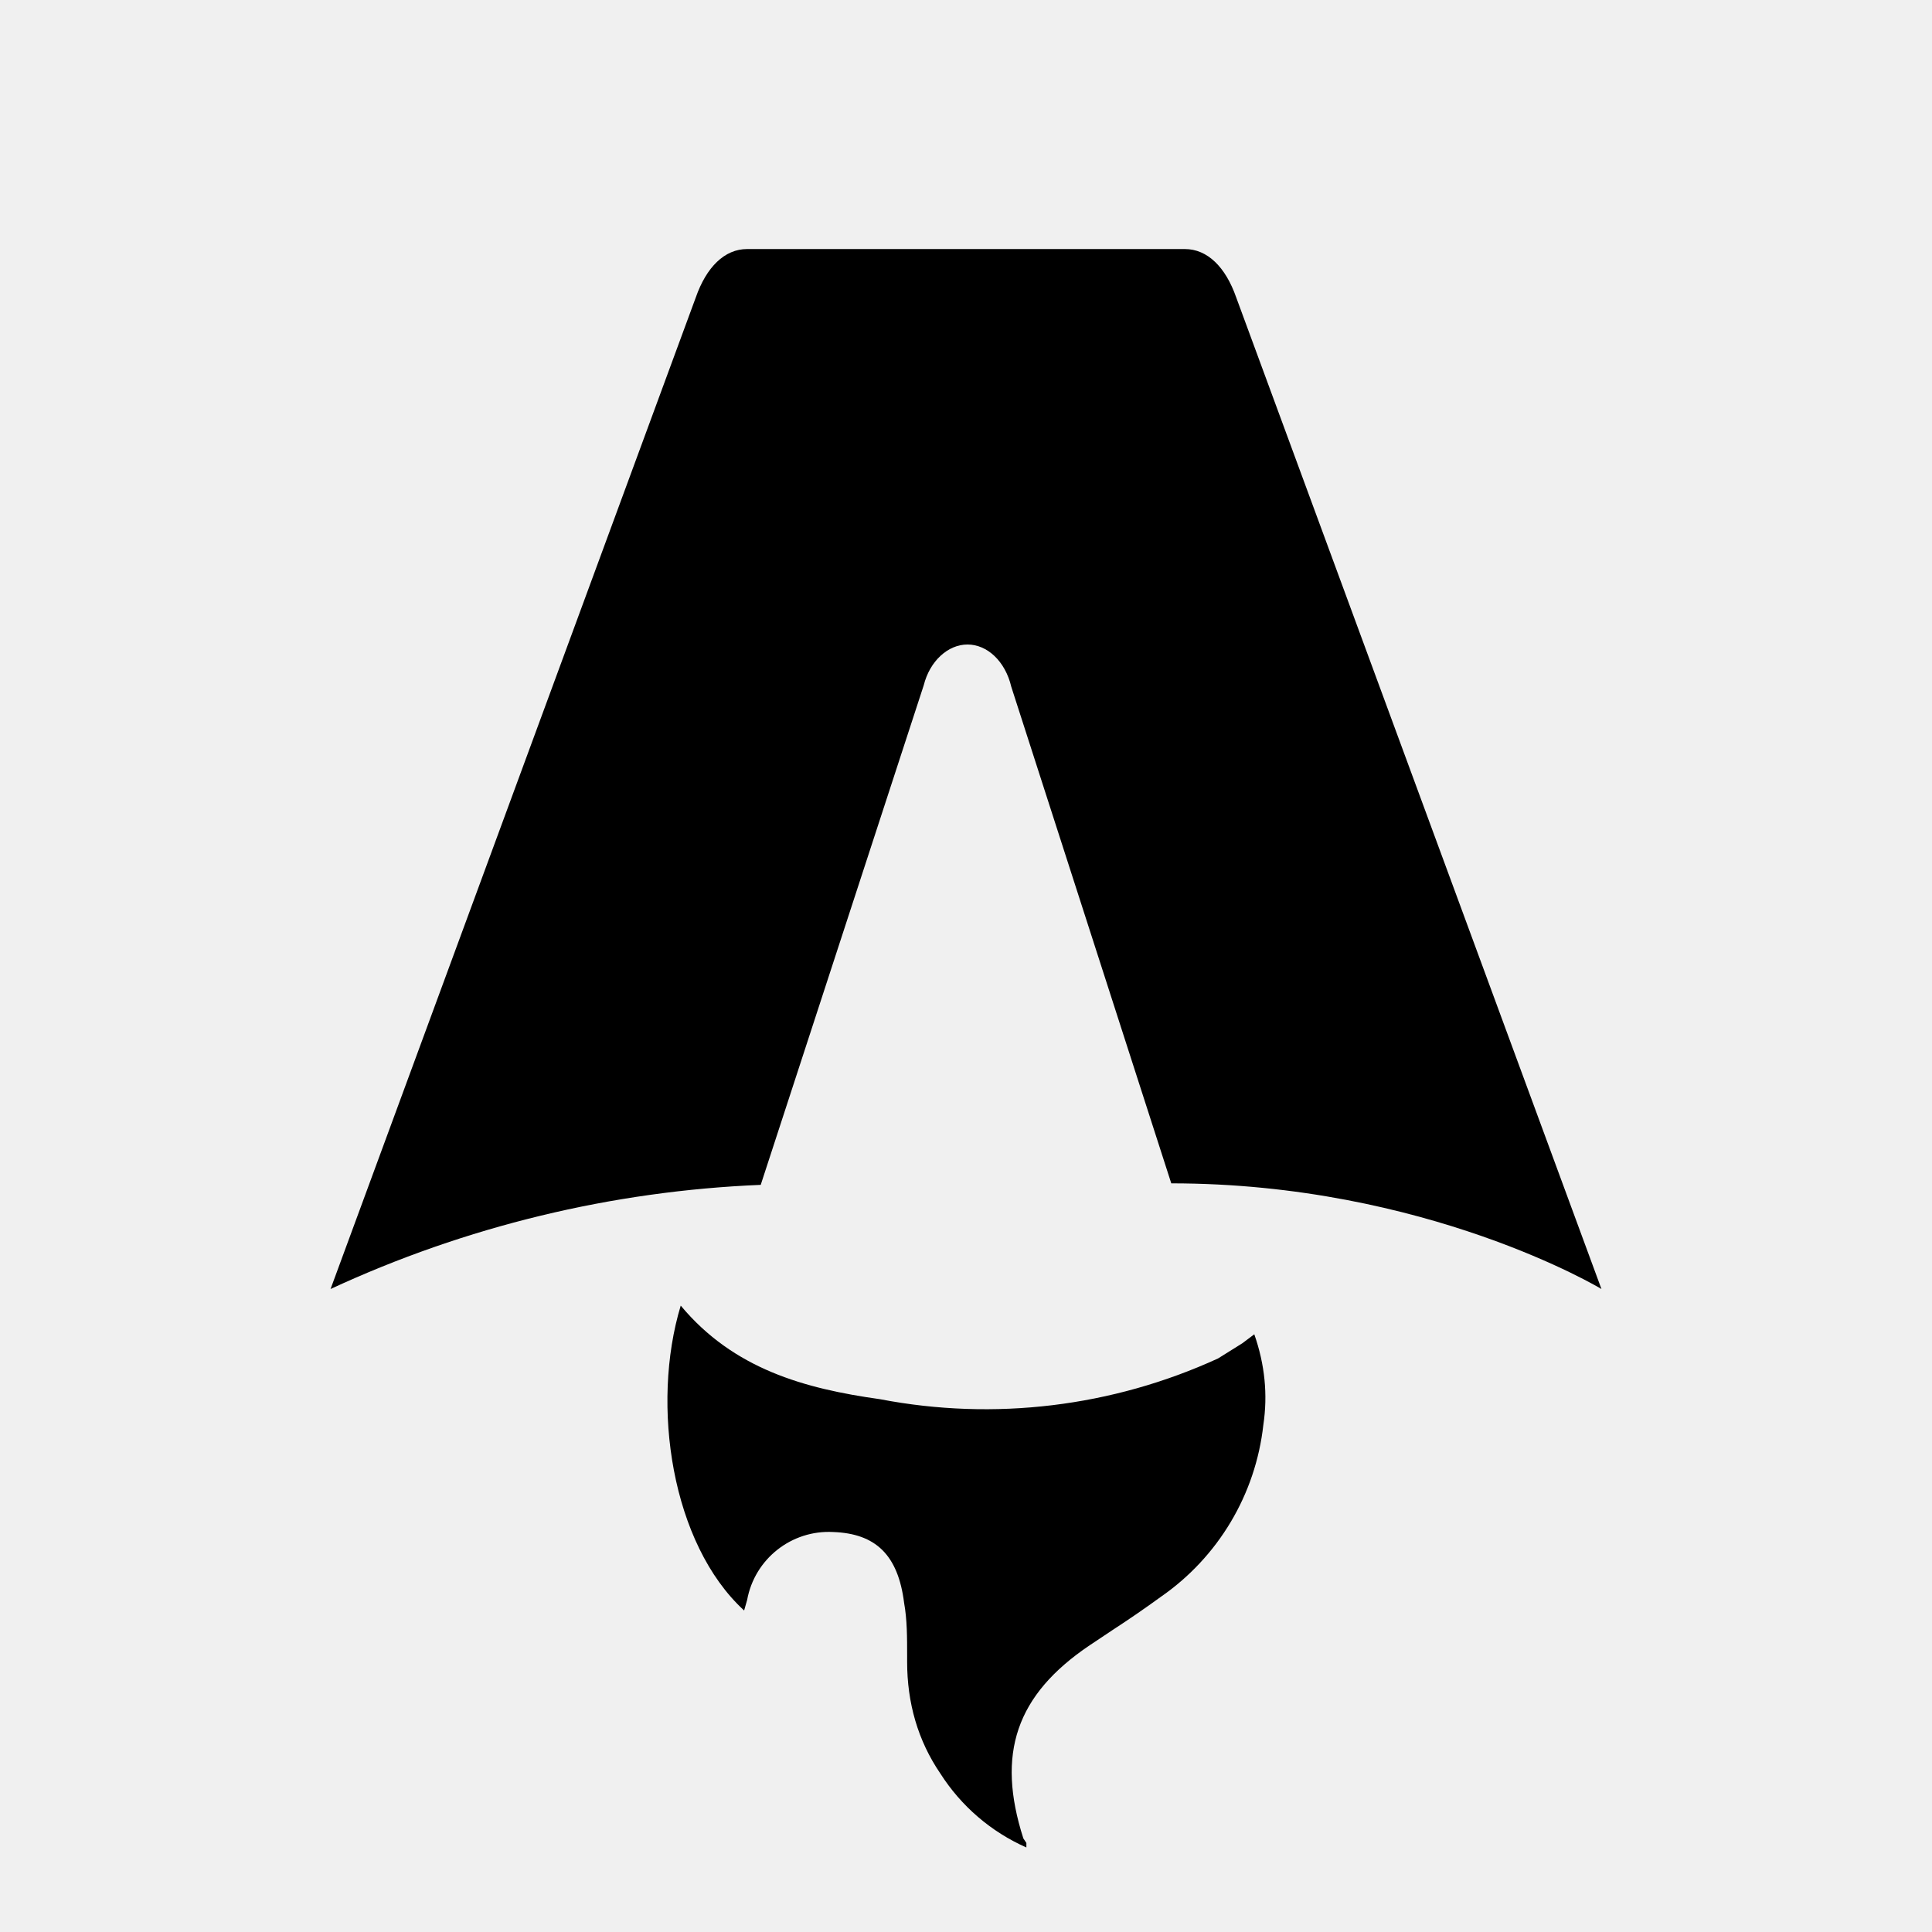
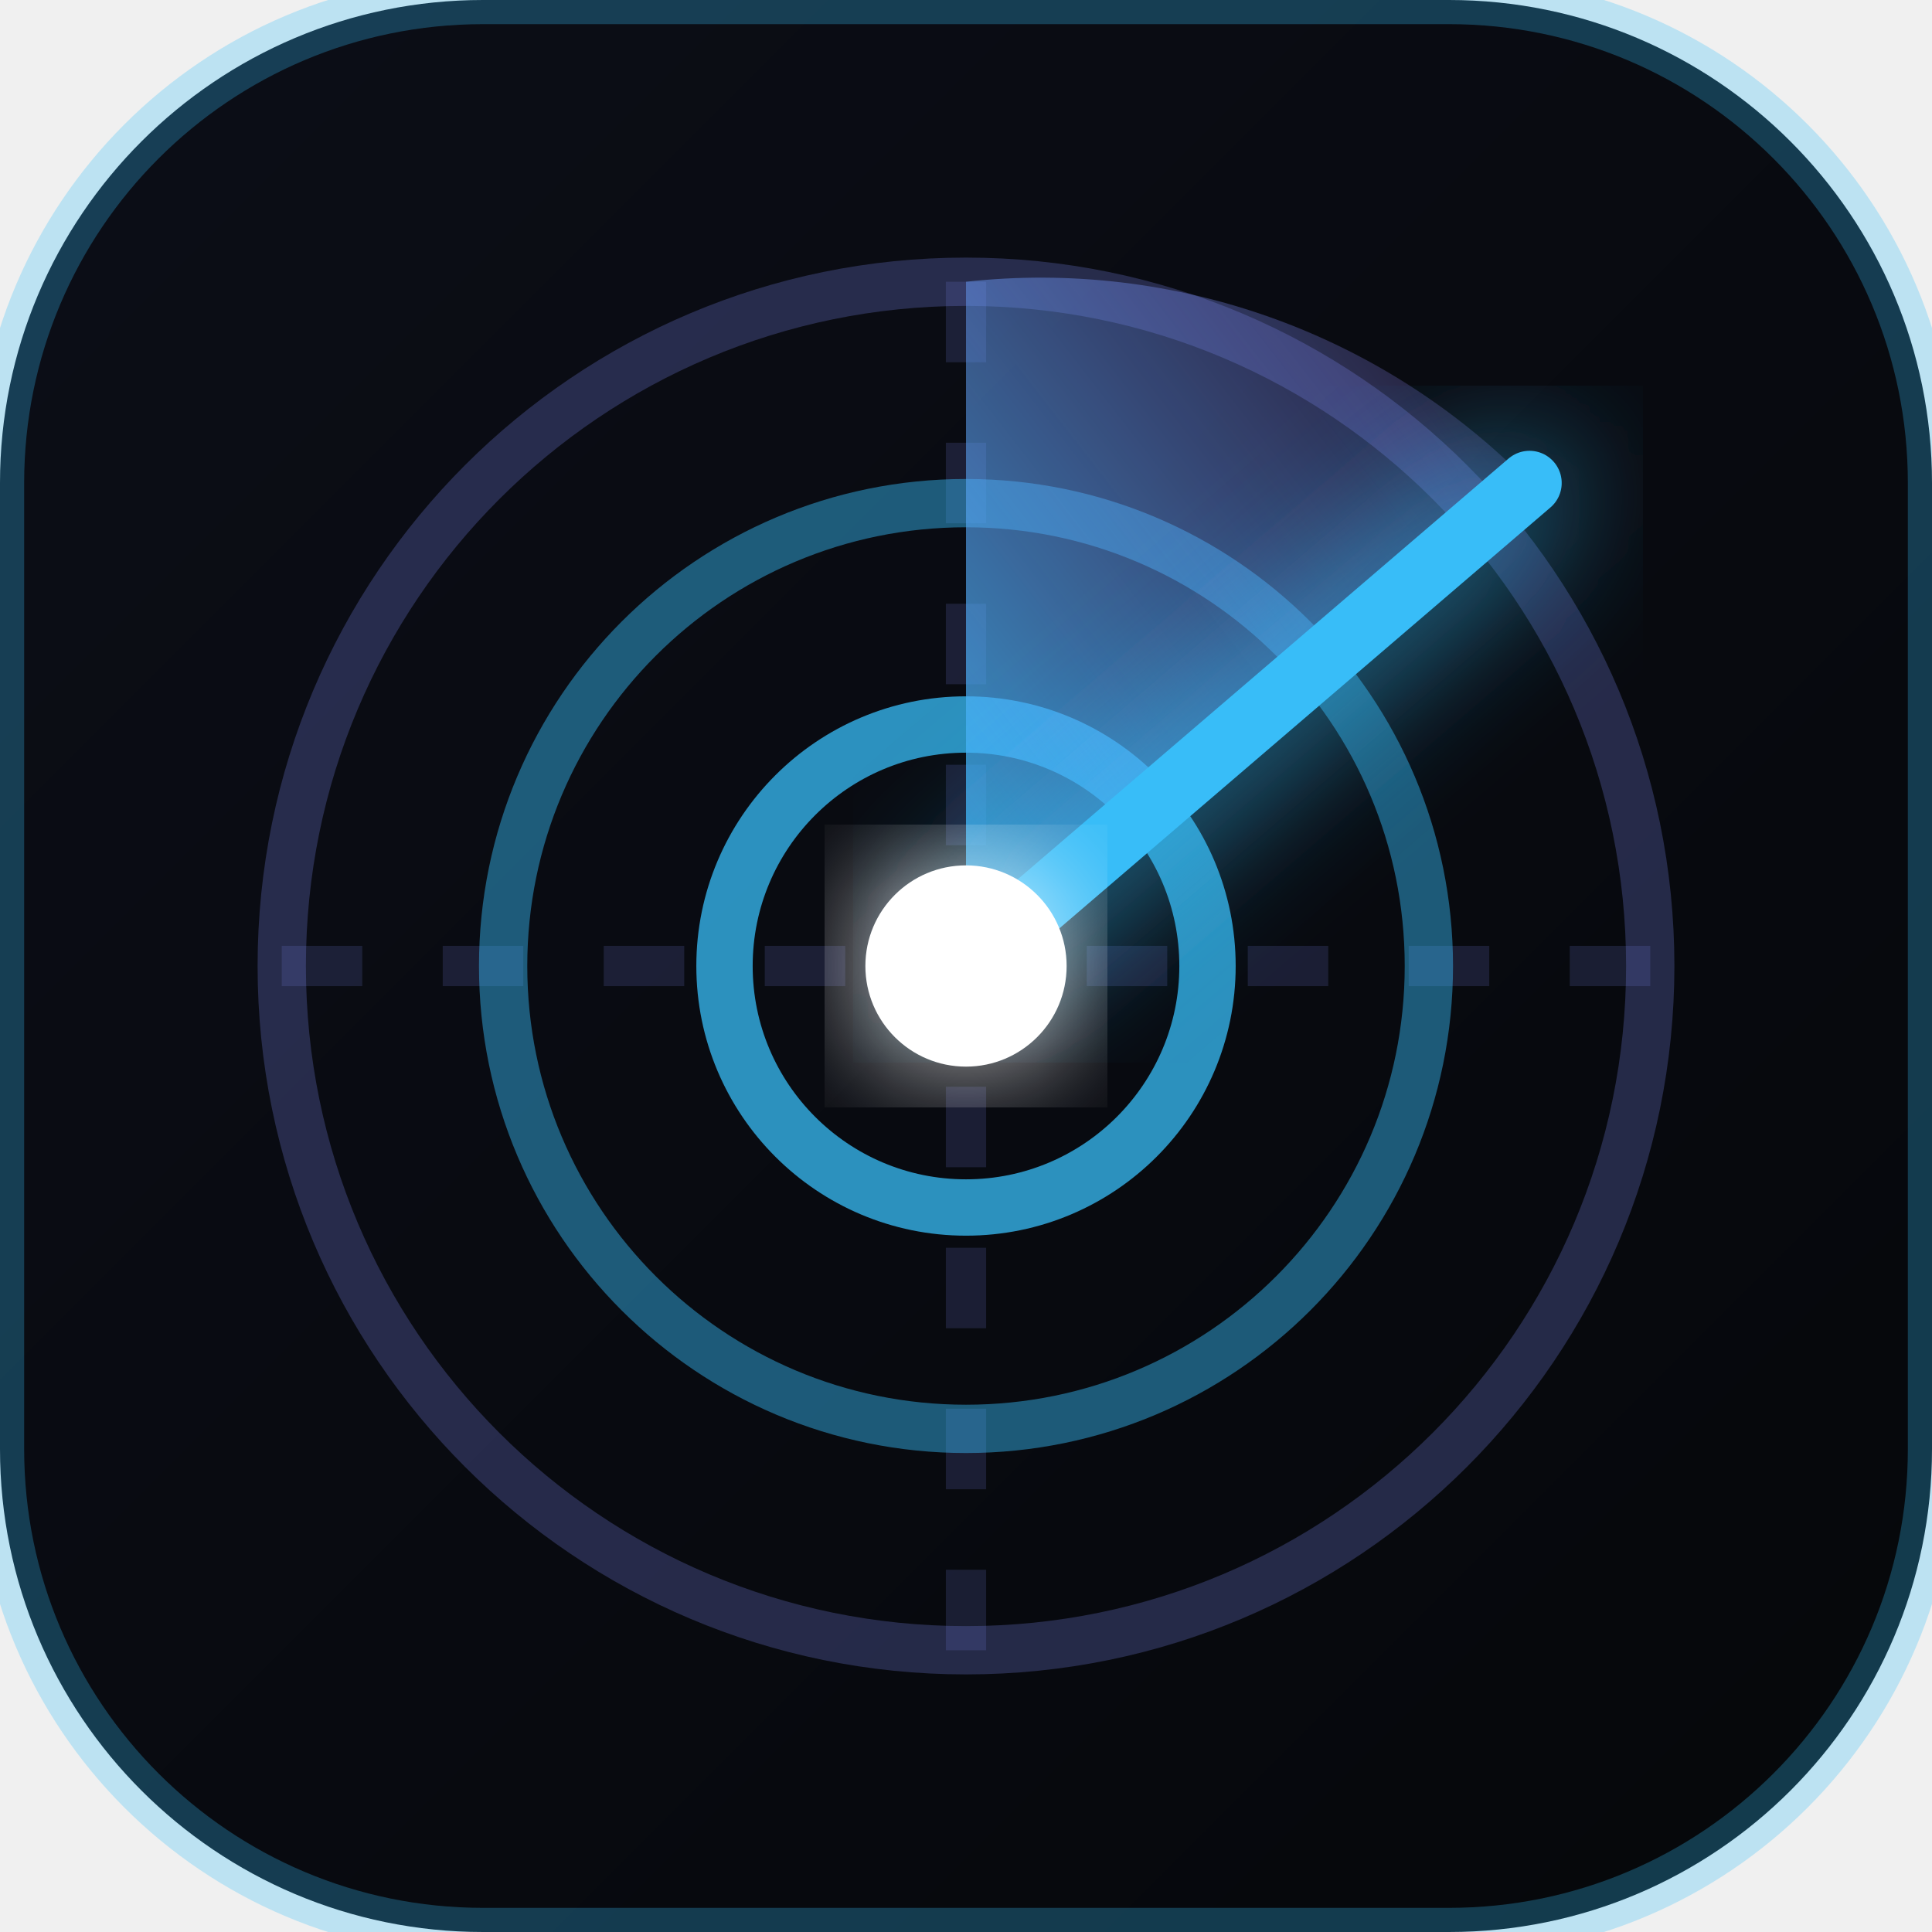
- <svg xmlns="http://www.w3.org/2000/svg" fill="none" viewBox="0 0 128 128">
-   <path d="M50.4 78.5a75.1 75.1 0 0 0-28.5 6.9l24.2-65.7c.7-2 1.9-3.2 3.4-3.2h29c1.5 0 2.7 1.2 3.4 3.2l24.2 65.7s-11.6-7-28.5-7L67 45.5c-.4-1.7-1.6-2.8-2.9-2.8-1.3 0-2.5 1.1-2.9 2.7L50.4 78.5Zm-1.1 28.2Zm-4.2-20.2c-2 6.6-.6 15.8 4.2 20.2a17.5 17.5 0 0 1 .2-.7 5.5 5.5 0 0 1 5.7-4.5c2.8.1 4.3 1.5 4.7 4.7.2 1.1.2 2.3.2 3.5v.4c0 2.7.7 5.2 2.2 7.4a13 13 0 0 0 5.7 4.9v-.3l-.2-.3c-1.8-5.6-.5-9.5 4.4-12.8l1.5-1a73 73 0 0 0 3.2-2.2 16 16 0 0 0 6.8-11.4c.3-2 .1-4-.6-6l-.8.6-1.6 1a37 37 0 0 1-22.4 2.7c-5-.7-9.7-2-13.2-6.2Z" />
-   <style>
-         path { fill: #000; }
-         @media (prefers-color-scheme: dark) {
-             path { fill: #FFF; }
-         }
-     </style>
+ <svg xmlns="http://www.w3.org/2000/svg" viewBox="0 0 48 48" fill="none">
+   <defs>
+     <linearGradient id="tr-bg" x1="0" y1="0" x2="48" y2="48" gradientUnits="userSpaceOnUse">
+       <stop offset="0%" stop-color="#0c0e17" />
+       <stop offset="100%" stop-color="#05070a" />
+     </linearGradient>
+     <linearGradient id="tr-beam" x1="24" y1="24" x2="42" y2="10" gradientUnits="userSpaceOnUse">
+       <stop offset="0%" stop-color="#38bdf8" stop-opacity="0.85" />
+       <stop offset="70%" stop-color="#818cf8" stop-opacity="0.3" />
+       <stop offset="100%" stop-color="#c084fc" stop-opacity="0" />
+     </linearGradient>
+     <filter id="tr-glow" x="-20%" y="-20%" width="140%" height="140%">
+       <feGaussianBlur stdDeviation="1.8" result="blur" />
+       <feComposite in="SourceGraphic" in2="blur" operator="over" />
+     </filter>
+   </defs>
+   <rect width="48" height="48" rx="12" fill="url(#tr-bg)" />
+   <rect width="48" height="48" rx="12" stroke="rgba(56, 189, 248, 0.28)" stroke-width="1.2" />
+   <line x1="24" y1="7" x2="24" y2="41" stroke="rgba(129, 140, 248, 0.16)" stroke-width="1" stroke-dasharray="2 2" />
+   <line x1="7" y1="24" x2="41" y2="24" stroke="rgba(129, 140, 248, 0.16)" stroke-width="1" stroke-dasharray="2 2" />
+   <circle cx="24" cy="24" r="17" stroke="rgba(129, 140, 248, 0.25)" stroke-width="1.2" />
+   <circle cx="24" cy="24" r="11.5" stroke="rgba(56, 189, 248, 0.45)" stroke-width="1.2" />
+   <circle cx="24" cy="24" r="6" stroke="rgba(56, 189, 248, 0.75)" stroke-width="1.4" />
+   <path d="M 24 24 L 38 12 A 17 17 0 0 0 24 7 Z" fill="url(#tr-beam)" />
+   <line x1="24" y1="24" x2="38" y2="12" stroke="#38bdf8" stroke-width="1.6" stroke-linecap="round" filter="url(#tr-glow)" />
+   <circle cx="24" cy="24" r="2.5" fill="#ffffff" filter="url(#tr-glow)" />
</svg>
